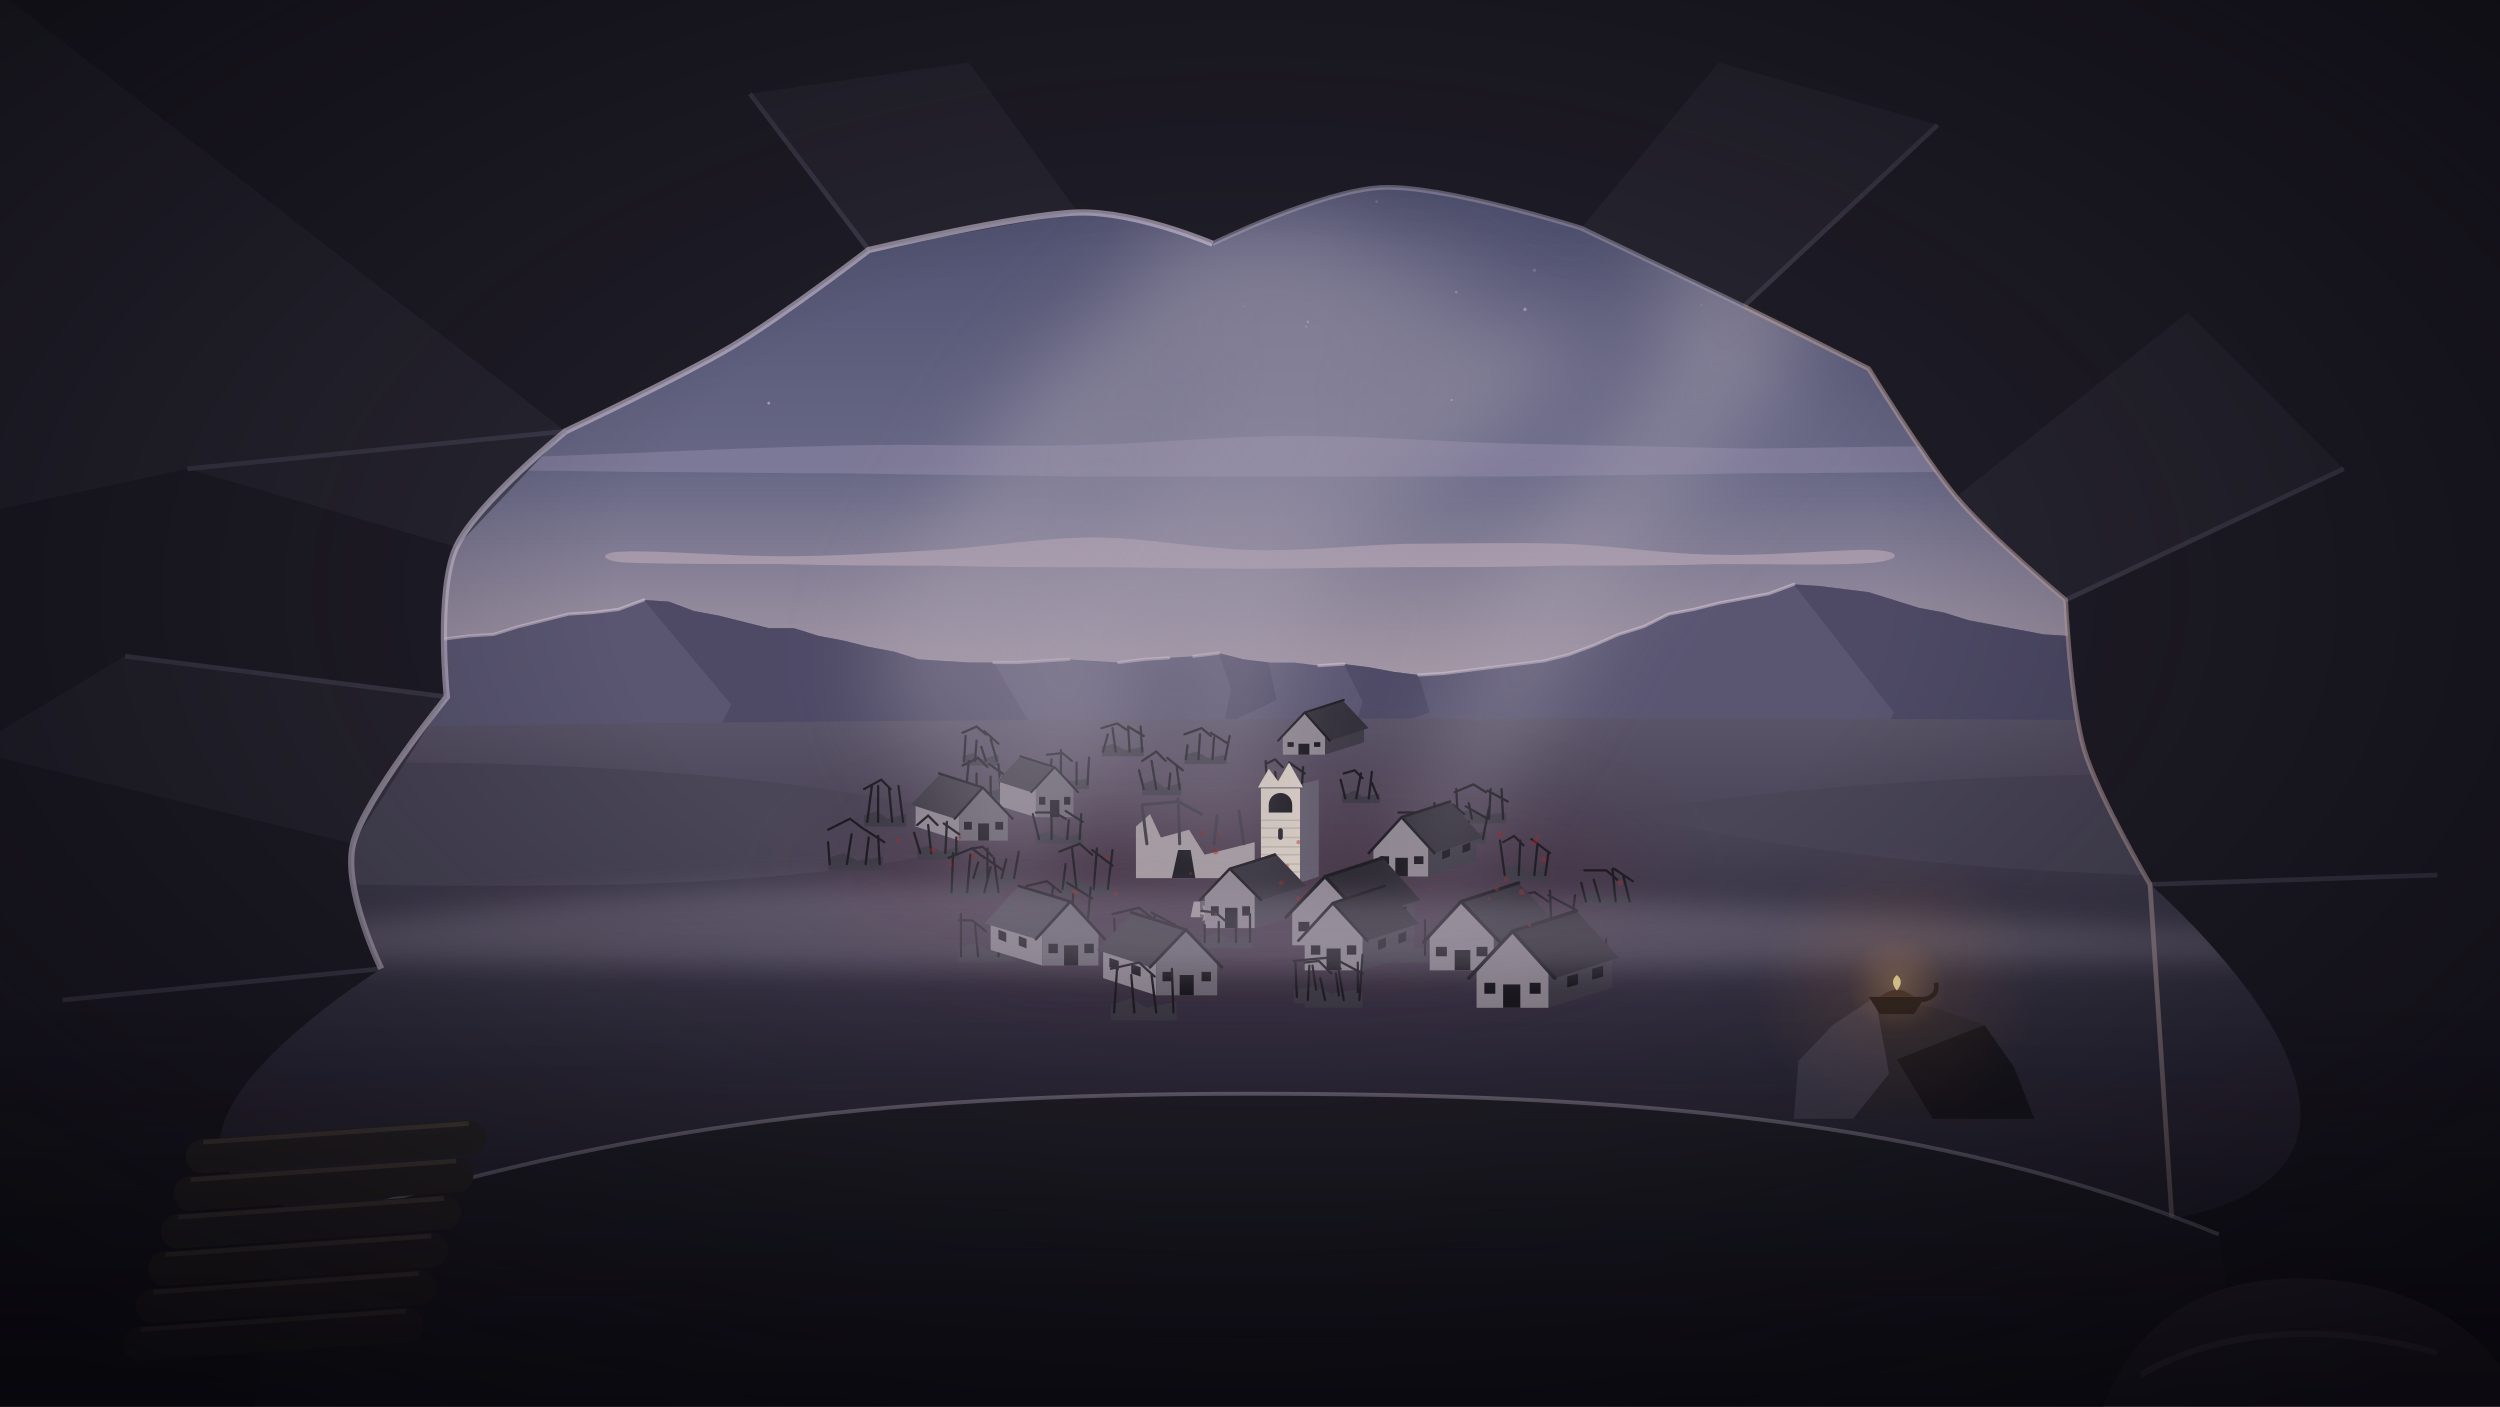
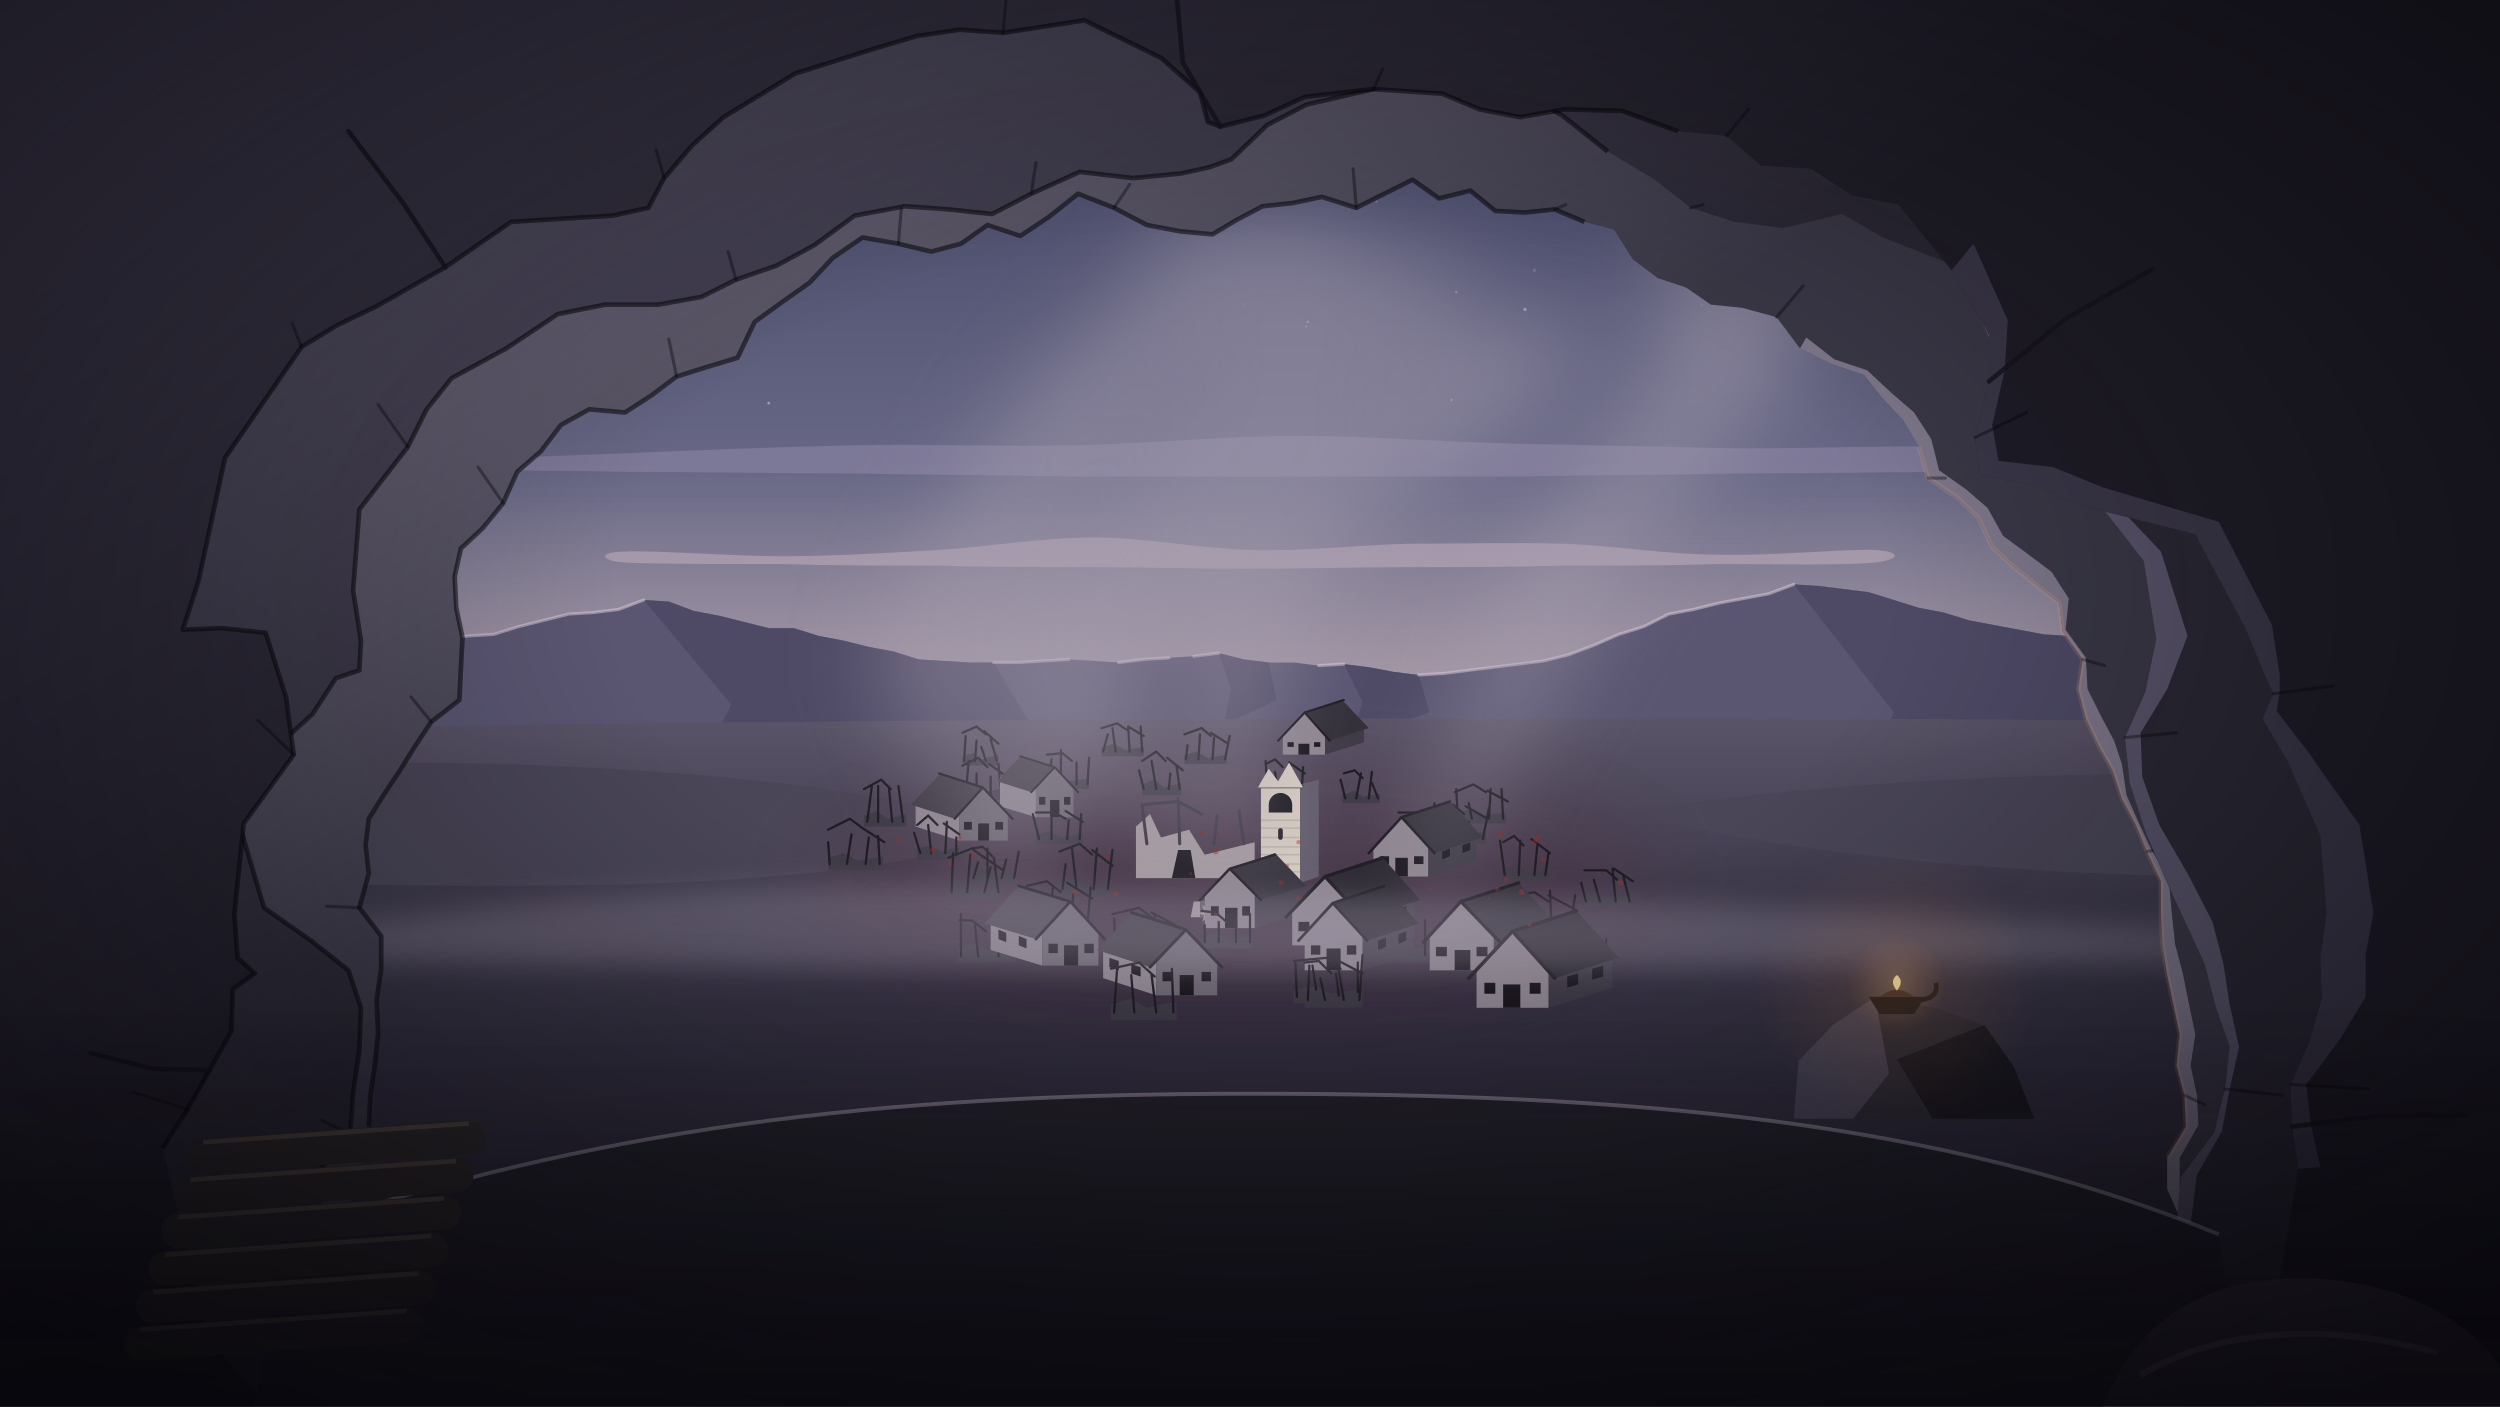
<svg xmlns="http://www.w3.org/2000/svg" viewBox="0 0 1600 900" role="img" aria-label="守羊洞·黎明前：灰白天色下仍在冒烟的赫麦村">
  <defs>
    <linearGradient id="sbCaveDawn-g0" x1="0" y1="0" x2="0" y2="1">
      <stop offset="0" stop-color="#3e4060" />
      <stop offset="0.35" stop-color="#6a6a88" />
      <stop offset="0.58" stop-color="#a49aae" />
      <stop offset="0.7" stop-color="#8a7e92" />
      <stop offset="1" stop-color="#2a2638" />
    </linearGradient>
    <linearGradient id="sbCaveDawn-g1" x1="0" y1="0" x2="0" y2="1">
      <stop offset="0" stop-color="#e8c8b8" stop-opacity="0" />
      <stop offset="0.7" stop-color="#e8c8b8" stop-opacity="0.35" />
      <stop offset="1" stop-color="#e8c8b8" stop-opacity="0" />
    </linearGradient>
    <linearGradient id="sbCaveDawn-g2" x1="0" y1="0" x2="0" y2="1">
      <stop offset="0" stop-color="#5a5468" />
      <stop offset="0.3" stop-color="#3a3648" />
      <stop offset="1" stop-color="#24202e" />
    </linearGradient>
    <filter id="sbCaveDawn-b3" x="-80%" y="-80%" width="260%" height="260%">
      <feGaussianBlur stdDeviation="28" />
    </filter>
    <filter id="sbCaveDawn-b2" x="-50%" y="-50%" width="200%" height="200%">
      <feGaussianBlur stdDeviation="9" />
    </filter>
-     <radialGradient id="sbCaveDawn-g3">
+     <linearGradient id="sbCaveDawn-g3" x1="0" y1="0" x2="1" y2="1">
+       <stop offset="0" stop-color="#8a8298" />
+       <stop offset="0.45" stop-color="#3a3846" />
+       <stop offset="1" stop-color="#3a3846" />
+     </linearGradient>
+     <linearGradient id="sbCaveDawn-g4" x1="0" y1="0" x2="1" y2="1">
+       <stop offset="0" stop-color="#625c74" />
+       <stop offset="0.45" stop-color="#2a2834" />
+       <stop offset="1" stop-color="#2a2834" />
+     </linearGradient>
+     <linearGradient id="sbCaveDawn-g5" x1="0" y1="0" x2="1" y2="1">
+       <stop offset="0" stop-color="#403c4e" />
+       <stop offset="0.45" stop-color="#1e1c26" />
+       <stop offset="1" stop-color="#1e1c26" />
+     </linearGradient>
+     <radialGradient id="sbCaveDawn-g6">
      <stop offset="0" stop-color="#ffc070" stop-opacity="0.35" />
      <stop offset="0.35" stop-color="#ff9a4a" stop-opacity="0.1" />
      <stop offset="1" stop-color="#ff9a4a" stop-opacity="0" />
    </radialGradient>
-     <radialGradient id="sbCaveDawn-g4" cx="0.5" cy="0.42" r="0.72">
+     <radialGradient id="sbCaveDawn-g7" cx="0.5" cy="0.42" r="0.72">
      <stop offset="0.35" stop-color="#040308" stop-opacity="0" />
      <stop offset="1" stop-color="#040308" stop-opacity="0.65" />
    </radialGradient>
-     <linearGradient id="sbCaveDawn-g5" x1="0" y1="0" x2="0" y2="1">
+     <linearGradient id="sbCaveDawn-g8" x1="0" y1="0" x2="0" y2="1">
      <stop offset="0" stop-color="#040308" stop-opacity="0" />
      <stop offset="1" stop-color="#040308" stop-opacity="0.6" />
    </linearGradient>
  </defs>
  <rect width="1600" height="900" fill="url(#sbCaveDawn-g0)" />
  <g fill="#e8ddff">
    <circle cx="929" cy="256" r="0.7" opacity="0.44" />
    <circle cx="1020" cy="110" r="1" opacity="0.42" />
    <circle cx="881" cy="129" r="0.8" opacity="0.21" />
    <circle cx="492" cy="258" r="0.9" opacity="0.47" />
    <circle cx="871" cy="89" r="0.7" opacity="0.38" />
    <circle cx="375" cy="89" r="1.1" opacity="0.19" />
    <circle cx="273" cy="99" r="2.3" opacity="0.38" />
    <circle cx="1189" cy="186" r="0.9" opacity="0.18" />
    <circle cx="905" cy="82" r="0.5" opacity="0.42" />
    <circle cx="932" cy="187" r="0.8" opacity="0.3" />
    <circle cx="1233" cy="135" r="0.9" opacity="0.27" />
    <circle cx="209" cy="239" r="0.8" opacity="0.42" />
    <circle cx="661" cy="88" r="1.1" opacity="0.18" />
    <circle cx="313" cy="257" r="0.8" opacity="0.46" />
    <circle cx="1217" cy="252" r="1.8" opacity="0.39" />
    <circle cx="424" cy="168" r="1" opacity="0.31" />
    <circle cx="796" cy="196" r="0.6" opacity="0.16" />
    <circle cx="1378" cy="178" r="0.7" opacity="0.37" />
    <circle cx="1089" cy="195" r="0.6" opacity="0.21" />
    <circle cx="1347" cy="212" r="0.9" opacity="0.27" />
    <circle cx="1252" cy="151" r="1.8" opacity="0.44" />
    <circle cx="558" cy="126" r="0.5" opacity="0.34" />
    <circle cx="836" cy="209" r="0.6" opacity="0.43" />
    <circle cx="837" cy="206" r="0.7" opacity="0.49" />
    <circle cx="982" cy="173" r="1" opacity="0.19" />
    <circle cx="1216" cy="133" r="2" opacity="0.21" />
    <circle cx="363" cy="230" r="1" opacity="0.31" />
    <circle cx="437" cy="230" r="0.6" opacity="0.32" />
    <circle cx="976" cy="198" r="1.1" opacity="0.43" />
    <circle cx="504" cy="169" r="1" opacity="0.34" />
  </g>
  <rect y="300" width="1600" height="260" fill="url(#sbCaveDawn-g1)" />
  <path d="M260,296C284,294 355,292 403,290C450,288 498,286 545,285C593,284 640,286 688,285C735,284 783,279 830,279C878,279 925,283 973,284C1020,285 1068,286 1115,287C1163,287 1210,285 1258,286C1305,286 1376,288 1400,290C1424,292 1424,298 1400,300C1376,302 1305,301 1258,302C1210,302 1163,303 1115,303C1068,304 1020,304 973,305C925,305 878,305 830,305C783,305 735,305 688,305C640,304 593,304 545,303C498,303 450,302 403,302C355,301 284,301 260,300C236,299 236,297 260,296Z" fill="#8a84a4" opacity=".6" />
  <path d="M400,353C417,352 467,356 500,356C533,356 567,354 600,352C633,350 667,344 700,344C733,344 767,351 800,352C833,353 867,349 900,348C933,348 967,347 1000,348C1033,349 1067,355 1100,355C1133,356 1183,351 1200,352C1217,353 1217,358 1200,360C1183,362 1133,361 1100,361C1067,362 1033,362 1000,362C967,363 933,363 900,363C867,363 833,364 800,364C767,364 733,363 700,363C667,363 633,363 600,362C567,362 533,362 500,361C467,361 417,361 400,360C383,359 383,353 400,353Z" fill="#c8b4c0" opacity=".5" />
  <path d="M-20,433L-4,435L12,433L28,430L44,427L60,424L76,421L92,419L108,415L124,414L140,417L156,419L172,420L188,419L204,417L220,414L236,412L252,412L268,411L284,409L300,407L316,406L332,401L348,397L364,393L380,392L396,390L412,384L428,385L444,391L460,394L476,398L492,402L508,402L524,407L540,410L556,414L572,417L588,422L604,423L620,424L636,424L652,424L668,423L684,422L700,423L716,424L732,422L748,421L764,420L780,418L796,422L812,424L828,424L844,426L860,425L876,427L892,430L908,432L924,431L940,429L956,427L972,425L988,423L1004,419L1020,413L1036,406L1052,401L1068,393L1084,390L1100,386L1116,383L1132,380L1148,374L1164,375L1180,377L1196,379L1212,384L1228,389L1244,392L1260,397L1276,400L1292,403L1308,406L1324,407L1340,412L1356,416L1372,419L1388,423L1404,426L1420,425L1436,423L1452,423L1468,421L1484,418L1500,414L1516,413L1532,413L1548,412L1564,413L1580,420L1596,425L1612,431L1620,900L-20,900Z" fill="#5a5672" />
  <path d="M124,414L140,417L156,419L172,420L179,444L129,460L136,437ZM412,384L428,385L444,391L460,394L476,398L492,402L508,402L524,407L540,410L556,414L572,417L588,422L604,423L620,424L636,424L670,481L434,518L468,451ZM780,418L796,422L812,424L817,448L783,464L788,441ZM860,425L876,427L892,430L908,432L915,456L865,473L872,449ZM1148,374L1164,375L1180,377L1196,379L1212,384L1228,389L1244,392L1260,397L1276,400L1292,403L1308,406L1324,407L1340,412L1356,416L1372,419L1388,423L1404,426L1442,493L1174,539L1212,456ZM1548,412L1564,413L1580,420L1596,425L1612,431L1622,467L1554,491L1564,451Z" fill="#46425e" opacity="0.6" />
  <path d="M-4,435L12,433M12,433L28,430M28,430L44,427M44,427L60,424M60,424L76,421M76,421L92,419M92,419L108,415M108,415L124,414M172,420L188,419M188,419L204,417M204,417L220,414M220,414L236,412M268,411L284,409M284,409L300,407M300,407L316,406M316,406L332,401M332,401L348,397M348,397L364,393M364,393L380,392M380,392L396,390M396,390L412,384M636,424L652,424M652,424L668,423M668,423L684,422M716,424L732,422M732,422L748,421M764,420L780,418M844,426L860,425M908,432L924,431M924,431L940,429M940,429L956,427M956,427L972,425M972,425L988,423M988,423L1004,419M1004,419L1020,413M1020,413L1036,406M1036,406L1052,401M1052,401L1068,393M1068,393L1084,390M1084,390L1100,386M1100,386L1116,383M1116,383L1132,380M1132,380L1148,374M1404,426L1420,425M1420,425L1436,423M1452,423L1468,421M1468,421L1484,418M1484,418L1500,414M1500,414L1516,413M1532,413L1548,412" fill="none" stroke="#e0d0dc" stroke-width="2" stroke-linecap="round" opacity="0.5" />
  <path d="M-20,470C400,460,1100,456,1640,464V900H-20Z" fill="url(#sbCaveDawn-g2)" />
  <path d="M-20,500C200,480,420,486,560,510C700,530,600,560,400,566C200,570,60,560,-20,550ZM1040,520C1200,494,1400,490,1640,500V560C1400,566,1200,560,1040,520Z" fill="#4a4658" />
  <ellipse cx="790" cy="566" rx="277" ry="73" fill="#6a1016" opacity="0.11" filter="url(#sbCaveDawn-b3)" />
  <path d="M848,483L848,471L873,463L873,475Z" fill="#3e3a46" />
  <path d="M835,456L859,448L876,466L851,474Z" fill="#33303a" />
  <path d="M821,483L821,471L835,456L848,471L848,483Z" fill="#8e8690" />
  <path d="M818,474L835,456L851,474M835,456l25,-8" fill="none" stroke="#1e1b22" stroke-width="1.4" stroke-linejoin="round" stroke-linecap="round" />
  <path d="M831,483v-7h7v7zM824,475h4v3h-4zM841,475h4v3h-4z" fill="#1a171e" />
  <path d="M705,484L705,478L713,476L720,480L732,478L732,484Z" fill="#3e3a46" />
  <path d="M706,481L709,470M714,481L712,466M723,481L722,465M731,481L730,465M705,466L715,463L721,467M722,465L732,471" stroke="#1e1b22" stroke-width="1.452" stroke-linecap="round" fill="none" />
  <path d="M758,489L758,483L766,481L773,485L785,483L785,489Z" fill="#3e3a46" />
  <path d="M759,486L760,477M767,486L768,470M776,486L777,472M784,486L787,471M758,470L769,466L775,471M775,469L786,476" stroke="#1e1b22" stroke-width="1.452" stroke-linecap="round" fill="none" />
  <path d="M616,490L616,484L623,482L628,486L639,483L639,490Z" fill="#3e3a46" />
  <path d="M617,487L618,471M624,487L625,474M631,487L628,478M638,487L634,473M616,469L625,465L631,470M630,468L639,476" stroke="#1e1b22" stroke-width="1.452" stroke-linecap="round" fill="none" />
  <path d="M670,505L670,499L678,496L685,500L697,498L697,505Z" fill="#3e3a46" />
  <path d="M671,502L673,486M679,502L679,480M689,502L689,488M696,502L697,485M670,483L680,482L686,487" stroke="#1e1b22" stroke-width="1.452" stroke-linecap="round" fill="none" />
  <path d="M731,509L731,502L739,499L745,504L756,501L756,509Z" fill="#3e3a46" />
  <path d="M732,505L729,493M740,505L737,487M748,505L749,495M755,505L753,490M731,487L740,481L746,487M747,485L757,493" stroke="#1e1b22" stroke-width="1.452" stroke-linecap="round" fill="none" />
  <path d="M810,510L810,504L817,501L823,505L834,503L834,510Z" fill="#3e3a46" />
  <path d="M811,507L810,487M818,507L816,494M826,507L825,494M833,507L834,491M810,489L816,486L821,491M825,488L835,495" stroke="#1e1b22" stroke-width="1.452" stroke-linecap="round" fill="none" />
  <path d="M616,512L616,505L624,503L631,507L643,504L643,512Z" fill="#3e3a46" />
  <path d="M618,509L620,487M625,509L625,495M634,509L634,497M641,509L639,489M616,490L626,485L632,491M633,489L643,496" stroke="#1e1b22" stroke-width="1.452" stroke-linecap="round" fill="none" />
  <path d="M859,514L859,509L867,506L872,510L883,508L883,514Z" fill="#3e3a46" />
  <path d="M861,511L858,499M868,511L871,495M876,511L878,494M882,511L878,501M860,495L867,493L872,498" stroke="#1e1b22" stroke-width="1.452" stroke-linecap="round" fill="none" />
  <path d="M663,523L663,505L640,497L640,516Z" fill="#8e8690" />
  <path d="M675,491L653,484L638,500L660,507Z" fill="#3e3a44" />
  <path d="M663,523L663,505L675,491L687,505L687,523Z" fill="#6c6672" />
  <path d="M660,507L675,491L690,507M675,491l-22,-7" fill="none" stroke="#1e1b22" stroke-width="1.3" stroke-linejoin="round" stroke-linecap="round" />
  <path d="M672,523v-11h6v11zM665,510h4v5h-4zM681,510h4v5h-4z" fill="#1a171e" />
  <path d="M931,527L931,521L941,518L949,522L964,520L964,527Z" fill="#3e3a46" />
  <path d="M933,524L932,505M942,524L940,514M953,524L954,505M962,524L961,505M931,507L943,502L951,507M952,506L965,513" stroke="#1e1b22" stroke-width="1.452" stroke-linecap="round" fill="none" />
  <path d="M553,529L553,522L561,519L568,524L580,521L580,529Z" fill="#3e3a46" />
  <path d="M555,526L558,503M562,526L562,503M571,526L569,505M578,526L575,503M553,505L564,499L570,505" stroke="#1e1b22" stroke-width="1.452" stroke-linecap="round" fill="none" />
  <path d="M614,538L614,521L586,512L586,529Z" fill="#8e8690" />
  <path d="M629,504L602,495L583,515L611,524Z" fill="#3e3a44" />
  <path d="M614,538L614,521L629,504L645,521L645,538Z" fill="#6c6672" />
  <path d="M611,524L629,504L648,524M629,504l-28,-9" fill="none" stroke="#1e1b22" stroke-width="1.5" stroke-linejoin="round" stroke-linecap="round" />
  <path d="M626,538v-11h7v11zM617,526h5v5h-5zM637,526h5v5h-5z" fill="#1a171e" />
  <path d="M916,540L916,533L927,531L935,535L951,532L951,540Z" fill="#3e3a46" />
  <path d="M918,537L918,514M928,537L927,522M940,537L940,526M949,537L953,517M917,518L930,515L937,521M938,516L952,524" stroke="#1e1b22" stroke-width="1.452" stroke-linecap="round" fill="none" />
  <path d="M663,540L663,534L672,532L679,536L693,533L693,540Z" fill="#3e3a46" />
  <path d="M665,537L661,521M673,537L673,523M683,537L684,525M691,537L692,521M663,520L675,520L682,524M682,519L693,526" stroke="#1e1b22" stroke-width="1.452" stroke-linecap="round" fill="none" />
  <path d="M895,543L895,536L905,533L914,538L929,535L929,543Z" fill="#3e3a46" />
  <path d="M897,539L898,525M907,539L907,520M918,539L918,517M928,539L931,521M895,520L905,520L913,525M917,519L930,527" stroke="#1e1b22" stroke-width="1.452" stroke-linecap="round" fill="none" />
  <path d="M587,550L587,543L595,541L602,545L614,542L614,550Z" fill="#3e3a46" />
  <path d="M589,546L585,533M596,546L594,528M605,546L606,526M612,546L612,536M587,528L594,522L600,528M604,527L614,534" stroke="#1e1b22" stroke-width="1.452" stroke-linecap="round" fill="none" />
  <path d="M530,557L530,549L540,546L549,551L565,548L565,557Z" fill="#3e3a46" />
  <path d="M531,553L530,539M542,553L545,534M554,553L556,536M563,553L562,535M530,531L544,524L552,530M552,530L566,539" stroke="#1e1b22" stroke-width="1.452" stroke-linecap="round" fill="none" />
  <path d="M914,561L914,542L945,532L945,551Z" fill="#3e3a46" />
  <path d="M897,523L928,513L949,536L918,546Z" fill="#33303a" />
  <path d="M879,561L879,542L897,523L914,542L914,561Z" fill="#8e8690" />
  <path d="M876,546L897,523L918,546M897,523l31,-10" fill="none" stroke="#1e1b22" stroke-width="1.7" stroke-linejoin="round" stroke-linecap="round" />
  <path d="M893,561v-12h8v12zM883,548h6v5h-6zM905,548h6v5h-6zM923,545l5,-2v5l-5,2zM936,541l5,-2v5l-5,2z" fill="#1a171e" />
  <path d="M727,562L727,529L736,521L743,536L761,531L771,547L803,539L803,562Z" fill="#a49aa0" />
  <path d="M750,562L754,544L762,544L765,562Z" fill="#1a1820" />
  <path d="M734,540L731,516M755,540L754,511M777,540L779,522M796,540L793,519M731,515L754,513L769,521" stroke="#3a3642" stroke-width="1.98" stroke-linecap="round" fill="none" />
  <path d="M962,564L962,556L971,553L978,558L991,555L991,564Z" fill="#3e3a46" />
  <path d="M963,560L960,538M972,560L973,538M982,560L984,540M989,560L991,546M962,539L969,535L975,541M980,537L992,546" stroke="#1e1b22" stroke-width="1.452" stroke-linecap="round" fill="none" />
  <path d="M832,565L832,502L844,499L844,561Z" fill="#625c6c" />
  <rect x="807" y="502" width="25" height="62" fill="#d6ccc2" />
  <path d="M807,558H832M807,553H832M807,547H832M807,542H832M807,536H832M807,530H832M807,525H832" stroke="#000" stroke-opacity=".12" stroke-width="1" />
  <rect x="818" y="530" width="3" height="7.5" rx="1.5" fill="#26222c" />
  <path d="M812,520V515A7.5,7.5 0 0 1 827,515V520Z" fill="#1a1820" />
  <rect x="805" y="502" width="29.1" height="2.5" fill="#3a3642" />
  <path d="M805,504L812,492L818,500L825,488L834,504Z" fill="#d6ccc2" />
  <path d="M622,566L622,559L630,556L638,560L650,558L650,566Z" fill="#3e3a46" />
  <path d="M623,562L626,552M632,562L632,543M641,562L644,550M649,562L652,545M622,543L629,542L635,548" stroke="#1e1b22" stroke-width="1.452" stroke-linecap="round" fill="none" />
  <path d="M678,573L678,565L688,561L696,567L711,564L711,573Z" fill="#3e3a46" />
  <path d="M680,569L682,553M689,569L686,542M700,569L702,543M709,569L712,544M678,545L691,540L699,547M699,544L712,554" stroke="#1e1b22" stroke-width="1.452" stroke-linecap="round" fill="none" />
  <path d="M607,575L607,567L617,564L626,569L641,566L641,575Z" fill="#3e3a46" />
  <path d="M609,571L610,546M619,571L621,547M630,571L634,555M639,571L636,549M607,549L622,543L630,549M629,548L642,557" stroke="#1e1b22" stroke-width="1.452" stroke-linecap="round" fill="none" />
  <path d="M1014,580L1014,573L1023,570L1030,575L1044,572L1044,580Z" fill="#3e3a46" />
  <path d="M1015,577L1012,565M1024,577L1020,563M1034,577L1032,556M1043,577L1039,561M1014,557L1028,557L1035,563M1033,556L1045,564" stroke="#1e1b22" stroke-width="1.452" stroke-linecap="round" fill="none" />
  <path d="M762,587L764,577L772,577L774,587Z" fill="#a49aa0" />
  <path d="M768,587L768,577L772,577L774,587Z" fill="#625c6c" />
  <path d="M779.4,581.6L776.5,584.5L779.5,587.3L775.4,586.8L775,590.9L772.8,587.4L769.4,589.7L770.8,585.8L766.9,584.5L770.8,583.2L769.4,579.3L772.8,581.5L774.9,578L775.4,582.1Z" fill="#b0a69a" opacity=".9" />
  <path d="M803,594L803,573L832,564L832,585Z" fill="#3e3a46" />
  <path d="M787,556L816,546L836,567L807,576Z" fill="#33303a" />
  <path d="M771,594L771,573L787,556L803,573L803,594Z" fill="#8e8690" />
  <path d="M768,576L787,556L807,576M787,556l29,-9" fill="none" stroke="#1e1b22" stroke-width="1.6" stroke-linejoin="round" stroke-linecap="round" />
  <path d="M784,594v-13h8v13zM775,580h5v6h-5zM795,580h5v6h-5z" fill="#1a171e" />
  <path d="M657,596L657,587L669,584L680,589L698,586L698,596Z" fill="#3e3a46" />
  <path d="M659,592L660,573M671,592L674,567M685,592L687,572M696,592L698,568M657,567L670,564L679,571M683,565L699,575" stroke="#1e1b22" stroke-width="1.452" stroke-linecap="round" fill="none" />
  <path d="M965,601L965,593L977,590L988,595L1007,592L1007,601Z" fill="#3e3a46" />
  <path d="M967,597L967,575M979,597L980,581M993,597L992,570M1005,597L1008,573M965,574L982,571L991,577M991,573L1008,582" stroke="#1e1b22" stroke-width="1.452" stroke-linecap="round" fill="none" />
  <path d="M868,605L868,583L905,572L905,593Z" fill="#3e3a46" />
  <path d="M848,561L885,549L909,576L872,587Z" fill="#2c2932" />
  <path d="M827,605L827,583L848,561L868,583L868,605Z" fill="#8e8690" />
  <path d="M823,587L848,561L872,587M848,561l37,-12" fill="none" stroke="#1e1b22" stroke-width="2.1" stroke-linejoin="round" stroke-linecap="round" />
  <path d="M843,605v-14h10v14zM831,590h7v6h-7zM858,590h7v6h-7zM879,587l6,-2v6l-6,2zM894,582l6,-2v6l-6,2z" fill="#1a171e" />
  <path d="M769,607L769,600L779,597L787,601L801,599L801,607Z" fill="#3e3a46" />
  <path d="M771,603L771,592M780,603L780,590M791,603L791,588M800,603L800,585M769,583L778,584L785,590" stroke="#1e1b22" stroke-width="1.452" stroke-linecap="round" fill="none" />
  <path d="M712,610L712,602L724,599L733,604L751,601L751,610Z" fill="#3e3a46" />
  <path d="M714,606L713,588M725,606L728,589M738,606L739,586M749,606L750,594M712,585L729,581L738,588M737,584L752,592" stroke="#1e1b22" stroke-width="1.452" stroke-linecap="round" fill="none" />
  <path d="M613,616L613,607L625,604L634,609L650,606L650,616Z" fill="#3e3a46" />
  <path d="M615,612L615,585M626,612L624,592M639,612L641,593M649,612L651,596M614,589L622,589L631,596M637,587L651,597" stroke="#1e1b22" stroke-width="1.452" stroke-linecap="round" fill="none" />
  <path d="M873,616L873,607L886,603L896,609L914,606L914,616Z" fill="#3e3a46" />
  <path d="M875,611L879,592M887,611L889,588M901,611L898,590M912,611L912,589M874,587L892,583L901,591" stroke="#1e1b22" stroke-width="1.452" stroke-linecap="round" fill="none" />
  <path d="M667,618L667,597L634,587L634,608Z" fill="#8e8690" />
  <path d="M685,577L652,567L630,591L663,601Z" fill="#4a4450" />
  <path d="M667,618L667,597L685,577L703,597L703,618Z" fill="#6c6672" />
  <path d="M663,601L685,577L707,601M685,577l-33,-10" fill="none" stroke="#1e1b22" stroke-width="1.8" stroke-linejoin="round" stroke-linecap="round" />
  <path d="M681,618v-13h9v13zM671,604h6v6h-6zM694,604h6v6h-6zM657,601l-5,-2v6l5,2zM644,597l-5,-2v6l5,2z" fill="#1a171e" />
  <path d="M956,621L956,599L993,587L993,609Z" fill="#3e3a46" />
  <path d="M935,577L972,565L997,592L960,603Z" fill="#33303a" />
  <path d="M915,621L915,599L935,577L956,599L956,621Z" fill="#8e8690" />
  <path d="M911,603L935,577L960,603M935,577l37,-12" fill="none" stroke="#1e1b22" stroke-width="2.1" stroke-linejoin="round" stroke-linecap="round" />
  <path d="M931,621v-13h10v13zM919,606h7v6h-7zM945,606h7v6h-7zM967,603l6,-2v6l-6,2zM982,598l6,-2v6l-6,2z" fill="#1a171e" />
  <path d="M872,621L872,598L905,587L905,611Z" fill="#3e3a46" />
  <path d="M853,578L886,567L908,591L875,602Z" fill="#2c2932" />
  <path d="M835,621L835,598L853,578L872,598L872,621Z" fill="#8e8690" />
  <path d="M831,602L853,578L875,602M853,578l33,-11" fill="none" stroke="#1e1b22" stroke-width="1.8" stroke-linejoin="round" stroke-linecap="round" />
  <path d="M849,621v-14h9v14zM839,605h6v6h-6zM862,605h6v6h-6zM882,602l5,-2v6l-5,2zM895,598l5,-2v6l-5,2z" fill="#1a171e" />
  <path d="M997,624L997,616L1006,613L1014,618L1028,615L1028,624Z" fill="#3e3a46" />
  <path d="M998,620L1001,599M1007,620L1009,596M1018,620L1016,601M1026,620L1028,601M997,599L1006,594L1013,600M1016,598L1029,606" stroke="#1e1b22" stroke-width="1.452" stroke-linecap="round" fill="none" />
  <path d="M740,637L740,616L706,605L706,626Z" fill="#8e8690" />
  <path d="M759,595L725,584L702,608L736,619Z" fill="#3e3a44" />
  <path d="M740,637L740,616L759,595L779,616L779,637Z" fill="#6c6672" />
  <path d="M736,619L759,595L782,619M759,595l-35,-11" fill="none" stroke="#1e1b22" stroke-width="1.9" stroke-linejoin="round" stroke-linecap="round" />
  <path d="M755,637v-13h9v13zM744,622h6v6h-6zM769,622h6v6h-6zM730,619l-6,-2v6l6,2zM716,615l-6,-2v6l6,2z" fill="#1a171e" />
  <path d="M828,642L828,634L841,631L852,636L871,633L871,642Z" fill="#3e3a46" />
  <path d="M830,638L829,615M843,638L840,618M857,638L855,623M869,638L869,616M828,615L849,613L858,620M855,614L872,623" stroke="#1e1b22" stroke-width="1.452" stroke-linecap="round" fill="none" />
  <path d="M835,645L835,636L846,633L855,638L872,635L872,645Z" fill="#3e3a46" />
  <path d="M837,640L838,618M848,640L845,626M860,640L856,616M870,640L872,611M835,616L844,615L852,623" stroke="#1e1b22" stroke-width="1.452" stroke-linecap="round" fill="none" />
  <path d="M991,645L991,621L1032,608L1032,632Z" fill="#3e3a46" />
  <path d="M968,596L1009,583L1036,613L995,626Z" fill="#2c2932" />
  <path d="M945,645L945,621L968,596L991,621L991,645Z" fill="#8e8690" />
  <path d="M940,626L968,596L995,626M968,596l41,-13" fill="none" stroke="#1e1b22" stroke-width="2.3" stroke-linejoin="round" stroke-linecap="round" />
  <path d="M962,645v-15h11v15zM950,629h7v7h-7zM979,629h7v7h-7zM1003,625l7,-2v7l-7,2zM1019,620l7,-2v7l-7,2z" fill="#1a171e" />
  <path d="M711,653L711,643L724,639L734,645L753,641L753,653Z" fill="#3e3a46" />
  <path d="M713,648L715,619M726,648L724,624M740,648L737,624M751,648L750,620M711,620L729,616L739,625" stroke="#1e1b22" stroke-width="1.452" stroke-linecap="round" fill="none" />
  <path d="M911,561C908,554 912,533 915,518C919,504 926,489 932,475C937,460 945,446 950,431C955,417 956,402 962,388C968,373 976,359 985,344C994,330 1006,315 1016,301C1026,286 1038,272 1045,258C1053,243 1058,229 1062,214C1066,200 1066,185 1068,171C1071,156 1056,135 1077,127C1098,120 1176,120 1192,127C1208,135 1179,156 1173,171C1167,185 1164,200 1157,214C1150,229 1142,243 1131,258C1120,272 1105,286 1092,301C1079,315 1064,330 1052,344C1040,359 1028,373 1019,388C1010,402 1005,417 997,431C989,446 978,460 969,475C960,489 950,504 943,518C937,533 935,554 929,561C924,569 913,569 911,561ZM623,547C618,540 614,520 607,506C600,493 588,480 581,466C574,453 567,440 566,426C565,413 570,400 575,386C580,373 589,360 597,346C605,333 615,320 623,306C631,293 636,279 646,266C655,253 667,239 680,226C693,213 709,199 722,186C735,173 735,153 760,146C786,139 864,139 875,146C886,153 844,173 827,186C810,199 791,213 775,226C759,239 744,253 731,266C719,279 710,293 699,306C688,320 675,333 663,346C652,360 640,373 632,386C623,400 615,413 613,426C611,440 615,453 619,466C623,480 631,493 635,506C639,520 644,540 642,547C640,553 629,553 623,547ZM800,557C795,552 792,534 786,523C781,511 772,499 768,488C764,476 764,465 764,453C764,441 766,430 768,418C769,407 770,395 773,383C776,372 779,360 787,349C795,337 808,326 820,314C833,302 850,291 862,279C874,268 886,256 893,244C900,233 883,215 904,210C925,204 1003,204 1019,210C1034,215 1008,233 998,244C988,256 973,268 958,279C942,291 922,302 906,314C890,326 874,337 863,349C852,360 846,372 840,383C833,395 829,407 825,418C820,430 814,441 811,453C808,465 805,476 806,488C806,499 812,511 814,523C817,534 821,552 818,557C816,563 805,563 800,557ZM749,551C742,545 738,526 730,513C721,501 707,488 699,475C691,462 683,450 683,437C683,424 690,412 697,399C704,386 717,374 727,361C736,348 748,336 756,323C764,310 769,298 774,285C779,272 781,259 786,247C790,234 794,221 802,209C810,196 809,177 833,171C857,164 935,164 948,171C960,177 918,196 907,209C896,221 889,234 881,247C873,259 868,272 859,285C851,298 843,310 832,323C821,336 806,348 793,361C780,374 765,386 754,399C744,412 733,424 730,437C727,450 732,462 737,475C741,488 753,501 758,513C763,526 769,545 767,551C766,558 755,558 749,551ZM638,556C637,552 642,538 646,529C650,520 660,510 662,501C663,492 660,483 653,474C647,464 628,455 623,446C619,437 622,428 625,418C627,409 634,400 640,391C646,382 648,372 659,363C671,354 692,345 710,336C728,326 753,317 767,308C781,299 771,285 794,280C818,276 896,276 909,280C922,285 889,299 872,308C855,317 826,326 805,336C784,345 760,354 745,363C730,372 725,382 716,391C707,400 697,409 691,418C685,428 679,437 680,446C682,455 698,464 701,474C704,483 704,492 699,501C695,510 681,520 674,529C667,538 663,552 657,556C651,561 640,561 638,556ZM653,553C649,546 649,527 648,515C647,502 646,490 646,477C646,465 646,452 648,440C650,427 654,415 660,402C665,390 674,377 681,365C688,352 696,339 703,327C711,314 717,302 726,289C735,277 746,264 757,252C768,239 781,227 792,214C802,202 797,183 821,177C846,170 924,170 936,177C949,183 910,202 897,214C883,227 867,239 853,252C839,264 824,277 811,289C799,302 790,314 779,327C769,339 758,352 747,365C737,377 725,390 717,402C708,415 701,427 695,440C690,452 686,465 683,477C680,490 678,502 676,515C674,527 675,546 671,553C667,559 656,559 653,553Z" fill="#a8a0b0" opacity="0.5" filter="url(#sbCaveDawn-b3)" />
  <g fill="#a82a24" opacity="0.4">
    <circle cx="958" cy="569" r="1.4" />
    <circle cx="597" cy="544" r="1.8" />
    <circle cx="831" cy="575" r="1.5" />
    <circle cx="688" cy="571" r="1.7" />
    <circle cx="820" cy="565" r="1.6" />
    <circle cx="614" cy="536" r="1.4" />
    <circle cx="984" cy="536" r="1.5" />
    <circle cx="780" cy="535" r="1.1" />
    <circle cx="982" cy="539" r="1.8" />
    <circle cx="915" cy="569" r="0.9" />
    <circle cx="709" cy="549" r="1.4" />
    <circle cx="988" cy="550" r="1.8" />
    <circle cx="965" cy="530" r="0.9" />
    <circle cx="824" cy="554" r="1" />
    <circle cx="623" cy="548" r="1.5" />
    <circle cx="964" cy="563" r="1.5" />
    <circle cx="960" cy="534" r="1.7" />
    <circle cx="778" cy="585" r="0.8" />
    <circle cx="979" cy="592" r="1.2" />
    <circle cx="974" cy="571" r="1.9" />
    <circle cx="655" cy="583" r="0.9" />
    <circle cx="1037" cy="565" r="1.7" />
    <circle cx="831" cy="539" r="1.4" />
    <circle cx="575" cy="538" r="1.5" />
    <circle cx="714" cy="572" r="1.4" />
    <circle cx="953" cy="575" r="0.8" />
    <circle cx="769" cy="533" r="1.3" />
    <circle cx="778" cy="545" r="1.9" />
    <circle cx="762" cy="559" r="1" />
    <circle cx="608" cy="553" r="1.4" />
  </g>
  <path d="M-40,595C-5,592 100,596 170,593C240,589 310,579 380,574C450,570 520,566 590,566C660,566 730,571 800,573C870,575 940,574 1010,576C1080,578 1150,582 1220,585C1290,588 1360,592 1430,594C1500,595 1605,590 1640,593C1675,596 1675,606 1640,610C1605,614 1500,613 1430,615C1360,616 1290,617 1220,618C1150,619 1080,620 1010,621C940,622 870,622 800,622C730,622 660,622 590,621C520,620 450,619 380,618C310,617 240,616 170,615C100,613 -5,613 -40,610C-75,607 -75,598 -40,595Z" fill="#a49aae" opacity=".35" filter="url(#sbCaveDawn-b2)" />
-   <path d="M-20,-20H1620V920H-20ZM220,780C29,753 244,620 244,620C244,620 219,569 226,540C233,511 286,446 286,446C286,446 279,378 292,350C305,322 362,276 362,276C362,276 436,241 468,222C500,203 556,160 556,160C556,160 653,137 690,136C727,135 776,156 776,156C776,156 845,122 884,120C923,118 1012,146 1012,146C1012,146 1085,181 1116,196C1147,211 1196,236 1196,236C1196,236 1231,293 1252,318C1273,343 1322,384 1322,384C1322,384 1325,450 1334,480C1343,510 1376,566 1376,566C1376,566 1583,744 1390,780C1197,816 411,807 220,780Z" fill="#1e1c26" fill-rule="evenodd" />
-   <path d="M-20,-20L362,276L292,350L120,300L-20,330ZM556,160L690,136L620,40L480,60ZM1012,146L1116,196L1240,80L1100,40ZM1252,318L1322,384L1500,300L1400,200ZM226,540L286,446L80,420L-20,480Z" fill="#2c2a36" opacity=".6" />
-   <path d="M362,276L120,300M556,160L480,60M1116,196L1240,80M1322,384L1500,300M286,446L80,420M244,620L40,640M1376,566L1560,560" stroke="#3a3846" stroke-width="3" fill="none" />
-   <path d="M244,620C244,620 219,569 226,540C233,511 286,446 286,446C286,446 279,378 292,350C305,322 362,276 362,276C362,276 436,241 468,222C500,203 556,160 556,160C556,160 653,137 690,136C727,135 776,156 776,156" fill="none" stroke="#d0c4d8" stroke-width="4" opacity=".6" />
-   <path d="M776,156C776,156 845,122 884,120C923,118 1012,146 1012,146C1012,146 1085,181 1116,196C1147,211 1196,236 1196,236C1196,236 1231,293 1252,318C1273,343 1322,384 1322,384C1322,384 1325,450 1334,480C1343,510 1376,566 1376,566L1390,780" fill="none" stroke="#a8a0b8" stroke-width="3" opacity=".5" />
+   <path d="M-20,-20H1620V920H-20ZM225,775L225,760L233,741L236,721L237,701L240,681L242,661L241,640L244,620L244,599L230,581L236,559L234,541L236,524L246,508L256,493L266,477L276,462L294,448L295,427L296,408L292,389L291,369L295,351L309,338L322,322L331,302L346,289L359,272L377,262L400,264L417,253L433,241L452,235L472,229L483,206L501,193L518,181L533,165L552,152L575,156L596,161L615,156L632,144L653,151L671,139L690,124L713,133L734,144L755,148L776,150L791,141L808,132L827,130L846,126L868,133L884,125L904,115L921,127L941,122L957,135L976,136L995,134L1014,142L1033,147L1045,166L1061,178L1079,184L1095,195L1115,197L1137,203L1152,223L1172,233L1193,240L1204,254L1218,269L1228,286L1234,306L1252,318L1266,331L1275,350L1289,363L1304,375L1318,386L1320,404L1333,422L1330,441L1335,460L1343,477L1352,493L1358,511L1367,528L1374,545L1383,564L1383,585L1384,605L1387,624L1391,643L1395,662L1393,682L1398,701L1399,721L1387,741L1387,761L1399,788L1370,788L1350,789L1331,791L1311,784L1291,780L1271,778L1251,778L1231,785L1212,789L1192,787L1172,780L1152,789L1132,787L1112,790L1093,785L1073,782L1053,783L1033,791L1013,784L993,778L974,778L954,772L934,772L914,772L894,792L874,780L855,792L835,778L815,784L795,783L775,784L755,791L736,790L716,783L696,782L676,785L656,776L636,781L617,779L597,774L577,775L557,774L537,772L517,775L498,782L478,780L458,788L438,786L418,784L398,787L379,779L359,776L339,791L319,779L299,785L279,784L260,783L240,779Z" fill="url(#sbCaveDawn-g3)" fill-rule="evenodd" />
+   <path d="M1152,223L1172,233L1193,240L1204,254L1218,269L1228,286L1234,306L1252,318L1266,331L1275,350L1289,363L1304,375L1318,386L1320,404L1333,422L1330,441L1335,460L1343,477L1352,493L1358,511L1367,528L1374,545L1383,564L1383,585L1384,605L1387,624L1391,643L1395,662L1393,682L1398,701L1399,721L1387,741L1387,761L1399,788L1370,788L1350,789L1350,804L1370,800L1406,795L1395,760L1395,741L1407,720L1406,701L1402,682L1405,662L1401,643L1397,623L1392,604L1390,585L1388,563L1377,544L1369,527L1361,509L1358,489L1353,474L1345,459L1336,441L1335,421L1322,403L1324,383L1313,366L1297,354L1282,343L1272,325L1258,313L1241,301L1236,281L1225,264L1210,251L1195,237L1174,230L1156,216ZM1311,784L1291,780L1271,778L1251,778L1231,785L1212,789L1192,787L1172,780L1152,789L1132,787L1112,790L1093,785L1073,782L1053,783L1053,790L1073,791L1093,795L1112,800L1132,798L1152,801L1172,791L1192,799L1212,801L1231,798L1251,788L1271,785L1291,787L1311,793ZM1013,784L993,778L974,778L954,772L934,772L914,772L914,786L934,787L954,781L974,782L993,780L1013,788ZM835,778L815,784L795,783L775,784L775,791L795,790L815,791L835,784ZM736,790L716,783L696,782L676,785L656,776L636,781L617,779L597,774L577,775L557,774L537,772L517,775L498,782L478,780L458,788L438,786L418,784L398,787L379,779L359,776L359,783L379,784L398,793L418,795L438,801L458,803L478,794L498,794L517,786L537,782L557,782L577,784L597,784L617,791L636,794L656,788L676,796L696,793L716,792L736,796ZM319,779L299,785L279,784L260,783L260,789L279,791L299,794L319,790Z" fill="#8a8298" opacity=".85" />
+   <path d="M233,741L202,730M230,581L209,580M276,462L263,446M322,322L306,299M433,241L428,217M575,156L577,131M713,133L723,118M868,133L866,108M995,134L1002,131M1137,203L1154,183M1234,306L1245,306M1333,422L1347,426M1374,545L1396,541M1398,701L1411,707" fill="none" stroke="#040308" stroke-width="2" stroke-linecap="round" opacity=".38" />
+   <path d="M236,721L237,701L240,681L242,661L241,640L244,620L244,599L230,581L236,559L234,541L236,524L246,508L256,493L266,477L276,462L294,448L295,427L296,408L292,389L291,369L295,351L309,338L322,322L331,302L346,289L359,272L377,262L400,264L417,253L433,241L452,235L472,229L483,206L501,193L518,181L533,165L552,152L575,156L596,161L615,156L632,144L653,151L671,139L690,124L713,133L734,144L755,148L776,150L791,141L808,132L827,130L846,126L868,133L884,125L904,115L921,127L941,122L957,135L976,136L995,134L1014,142" fill="none" stroke="#040308" stroke-width="3" stroke-linejoin="round" opacity=".55" />
+   <path d="M-20,-20H1620V920H-20ZM209,790L204,750L224,726L226,699L230,672L231,645L223,621L199,602L169,581L153,527L178,477L200,457L215,434L230,429L231,410L226,378L230,326L261,286L273,262L289,242L324,223L357,201L387,195L421,195L449,190L471,179L497,170L521,157L547,138L579,132L607,134L635,137L660,124L691,110L725,114L756,111L774,107L788,102L811,80L836,67L879,57L926,45L952,49L976,60L1000,74L1029,97L1059,115L1082,133L1110,142L1141,146L1179,137L1205,152L1251,170L1272,214L1282,237L1287,264L1291,284L1313,300L1340,318L1372,359L1380,409L1373,443L1360,472L1363,501L1373,532L1386,563L1399,591L1411,617L1418,644L1427,670L1424,697L1417,725L1396,753L1393,783L1362,784L1334,790L1306,790L1279,792L1251,805L1223,806L1195,815L1167,825L1139,829L1111,834L1084,837L1056,834L1028,827L1000,824L972,822L944,832L916,838L889,853L861,861L833,859L805,858L777,856L749,845L721,849L694,858L666,854L638,852L610,851L582,850L554,853L526,853L499,839L471,841L443,829L415,833L387,832L359,830L331,831L304,838L276,820L248,827Z" fill="url(#sbCaveDawn-g4)" fill-rule="evenodd" />
+   <path d="M1251,170L1272,214L1282,237L1287,264L1291,284L1313,300L1340,318L1372,359L1380,409L1373,443L1360,472L1363,501L1373,532L1386,563L1399,591L1411,617L1418,644L1427,670L1424,697L1417,725L1396,753L1393,783L1362,784L1334,790L1306,790L1306,795L1334,802L1362,797L1401,791L1406,752L1422,724L1427,697L1433,670L1427,643L1423,617L1416,590L1400,559L1382,528L1371,497L1370,469L1387,441L1400,407L1383,353L1345,313L1316,297L1294,281L1294,259L1292,231L1283,207L1261,158Z" fill="#625c74" opacity=".85" />
+   <path d="M224,726L206,717M178,477L162,459M261,286L242,259M471,179L466,161M660,124L663,104M879,57L883,17M1082,133L1090,131M1287,264L1333,240M1360,472L1393,469M1424,697L1461,701" fill="none" stroke="#040308" stroke-width="2" stroke-linecap="round" opacity=".38" />
+   <path d="M204,750L224,726L226,699L230,672L231,645L223,621L199,602L169,581L153,527L178,477L200,457L215,434L230,429L231,410L226,378L230,326L261,286L273,262L289,242L324,223L357,201L387,195L421,195L449,190L471,179L497,170L521,157L547,138L579,132L607,134L635,137L660,124L691,110L725,114L756,111L774,107L788,102L811,80L836,67L879,57L926,45L952,49L976,60L1000,74L1029,97" fill="none" stroke="#040308" stroke-width="3" stroke-linejoin="round" opacity=".55" />
+   <path d="M-20,-20H1620V920H-20ZM134,857L104,735L120,710L134,685L148,660L149,633L163,623L152,613L150,585L156,527L188,483L183,446L170,405L142,402L117,403L127,372L144,293L193,222L216,208L241,196L285,171L327,142L359,140L392,138L415,133L425,114L443,93L463,75L509,47L560,31L587,23L614,19L642,21L694,13L743,37L768,59L773,78L781,81L809,74L835,62L879,57L923,60L947,70L973,75L1001,70L1038,71L1074,84L1105,87L1127,106L1159,108L1185,125L1215,131L1249,173L1273,214L1273,244L1264,280L1267,304L1303,311L1334,324L1405,342L1437,402L1450,433L1455,444L1448,460L1464,487L1485,535L1489,585L1485,613L1486,639L1478,667L1466,694L1467,721L1471,748L1455,844L1362,868L1334,864L1306,871L1279,861L1251,857L1223,846L1195,829L1167,825L1139,818L1111,806L1084,805L1056,810L1028,818L1000,827L972,827L944,821L916,809L889,807L861,798L833,793L805,816L777,832L749,857L721,888L694,899L666,910L638,919L610,935L582,934L554,940L526,945L499,945L471,962L443,965L415,968L387,995L359,995L331,999L304,1002L276,990L248,990Z" fill="url(#sbCaveDawn-g5)" fill-rule="evenodd" />
+   <path d="M1249,173L1273,214L1273,244L1264,280L1267,304L1303,311L1334,324L1405,342L1437,402L1450,433L1455,444L1448,460L1464,487L1485,535L1489,585L1485,613L1486,639L1478,667L1466,694L1467,721L1471,748L1485,747L1479,720L1476,694L1497,666L1514,638L1514,611L1519,584L1510,528L1477,481L1457,455L1459,443L1459,432L1454,400L1420,334L1346,312L1314,299L1279,295L1275,272L1283,237L1285,205L1263,156Z" fill="#403c4e" opacity=".85" />
+   <path d="M120,710L85,699M188,483L165,461M193,222L187,207M425,114L420,96M642,21L644,-2M879,57L885,44M1105,87L1119,70M1264,280L1297,264M1455,444L1493,439M1466,694L1516,697" fill="none" stroke="#040308" stroke-width="2" stroke-linecap="round" opacity=".38" />
+   <path d="M104,735L120,710L134,685L148,660L149,633L163,623L152,613L150,585L156,527L188,483L183,446L170,405L142,402L117,403L127,372L144,293L193,222L216,208L241,196L285,171L327,142L359,140L392,138L415,133L425,114L443,93L463,75L509,47L560,31L587,23L614,19L642,21L694,13L743,37L768,59L773,78L781,81L809,74L835,62L879,57L923,60L947,70L973,75L1001,70L1038,71L1074,84" fill="none" stroke="#040308" stroke-width="3" stroke-linejoin="round" opacity=".55" />
+   <path d="M134,685L98,684L58,674M285,171L258,130L223,84M781,81L757,40L753,-3M1273,244L1322,204L1378,172M1467,721L1523,714L1578,714" fill="none" stroke="#14121a" stroke-width="3" stroke-linecap="round" opacity=".8" />
  <path d="M180,790C380,722,560,700,800,700C1040,700,1240,716,1420,790L1440,920H160Z" fill="#24222c" />
  <path d="M180,790C380,722,560,700,800,700C1040,700,1240,716,1420,790" fill="none" stroke="#b0a6bc" stroke-width="2.5" opacity=".55" />
  <path d="M1148,716L1151,679L1173,656L1200,638L1238,645L1270,656L1289,683L1302,716L1305,716L1135,716Z" fill="#2e2c38" />
  <path d="M1148,716L1151,679L1173,656L1200,638L1209,687L1186,716Z" fill="#4a4658" />
  <path d="M1214,678L1270,656L1289,683L1302,716L1305,716L1237,716Z" fill="#1c1a22" />
-   <circle cx="1214" cy="630" r="90" fill="url(#sbCaveDawn-g3)" />
+   <circle cx="1214" cy="630" r="90" fill="url(#sbCaveDawn-g6)" />
  <path d="M1196,638h36l-7,11h-22z" fill="#3a2a22" />
  <path d="M1203,638q11,-9 22,0" fill="#5a4030" />
  <path d="M1230,640q11,-2 9,-11" fill="none" stroke="#3a2a22" stroke-width="3" />
  <path d="M1214,634q-5,-6 0,-10q5,4 0,10z" fill="#ffe2a0" />
-   <path d="M1116,196L1196,236C1196,236 1231,293 1252,318C1273,343 1322,384 1322,384C1322,384 1325,450 1334,480C1343,510 1376,566 1376,566L1390,780" fill="none" stroke="#ffb070" stroke-width="3" opacity="0.15" />
+   <path d="M1228,286L1234,306L1252,318L1266,331L1275,350L1289,363L1304,375L1318,386L1320,404L1333,422L1330,441L1335,460L1343,477L1352,493L1358,511L1367,528L1374,545L1383,564L1383,585L1384,605L1387,624L1391,643L1395,662L1393,682L1398,701L1399,721L1387,741" fill="none" stroke="#ffb070" stroke-width="3" stroke-linejoin="round" opacity="0.15" />
  <path d="M90,860l170,-12M98,836l170,-12M106,812l170,-12M114,788l170,-12M122,764l170,-12M130,740l170,-12" stroke="#2e2a2a" stroke-width="22" stroke-linecap="round" />
  <path d="M90,860l170,-12M98,836l170,-12M106,812l170,-12M114,788l170,-12M122,764l170,-12M130,740l170,-12" stroke="#6a5a50" stroke-width="3" opacity=".6" transform="translate(0 -9)" />
  <path d="M1340,920C1360,840,1420,810,1500,820C1570,830,1610,870,1620,920Z" fill="#3a3240" />
  <path d="M1370,880C1420,850,1490,846,1560,866" fill="none" stroke="#5a4e5e" stroke-width="4" />
-   <rect width="1600" height="900" fill="url(#sbCaveDawn-g4)" />
-   <rect y="640" width="1600" height="260" fill="url(#sbCaveDawn-g5)" />
+   <rect width="1600" height="900" fill="url(#sbCaveDawn-g7)" />
+   <rect y="640" width="1600" height="260" fill="url(#sbCaveDawn-g8)" />
</svg>
